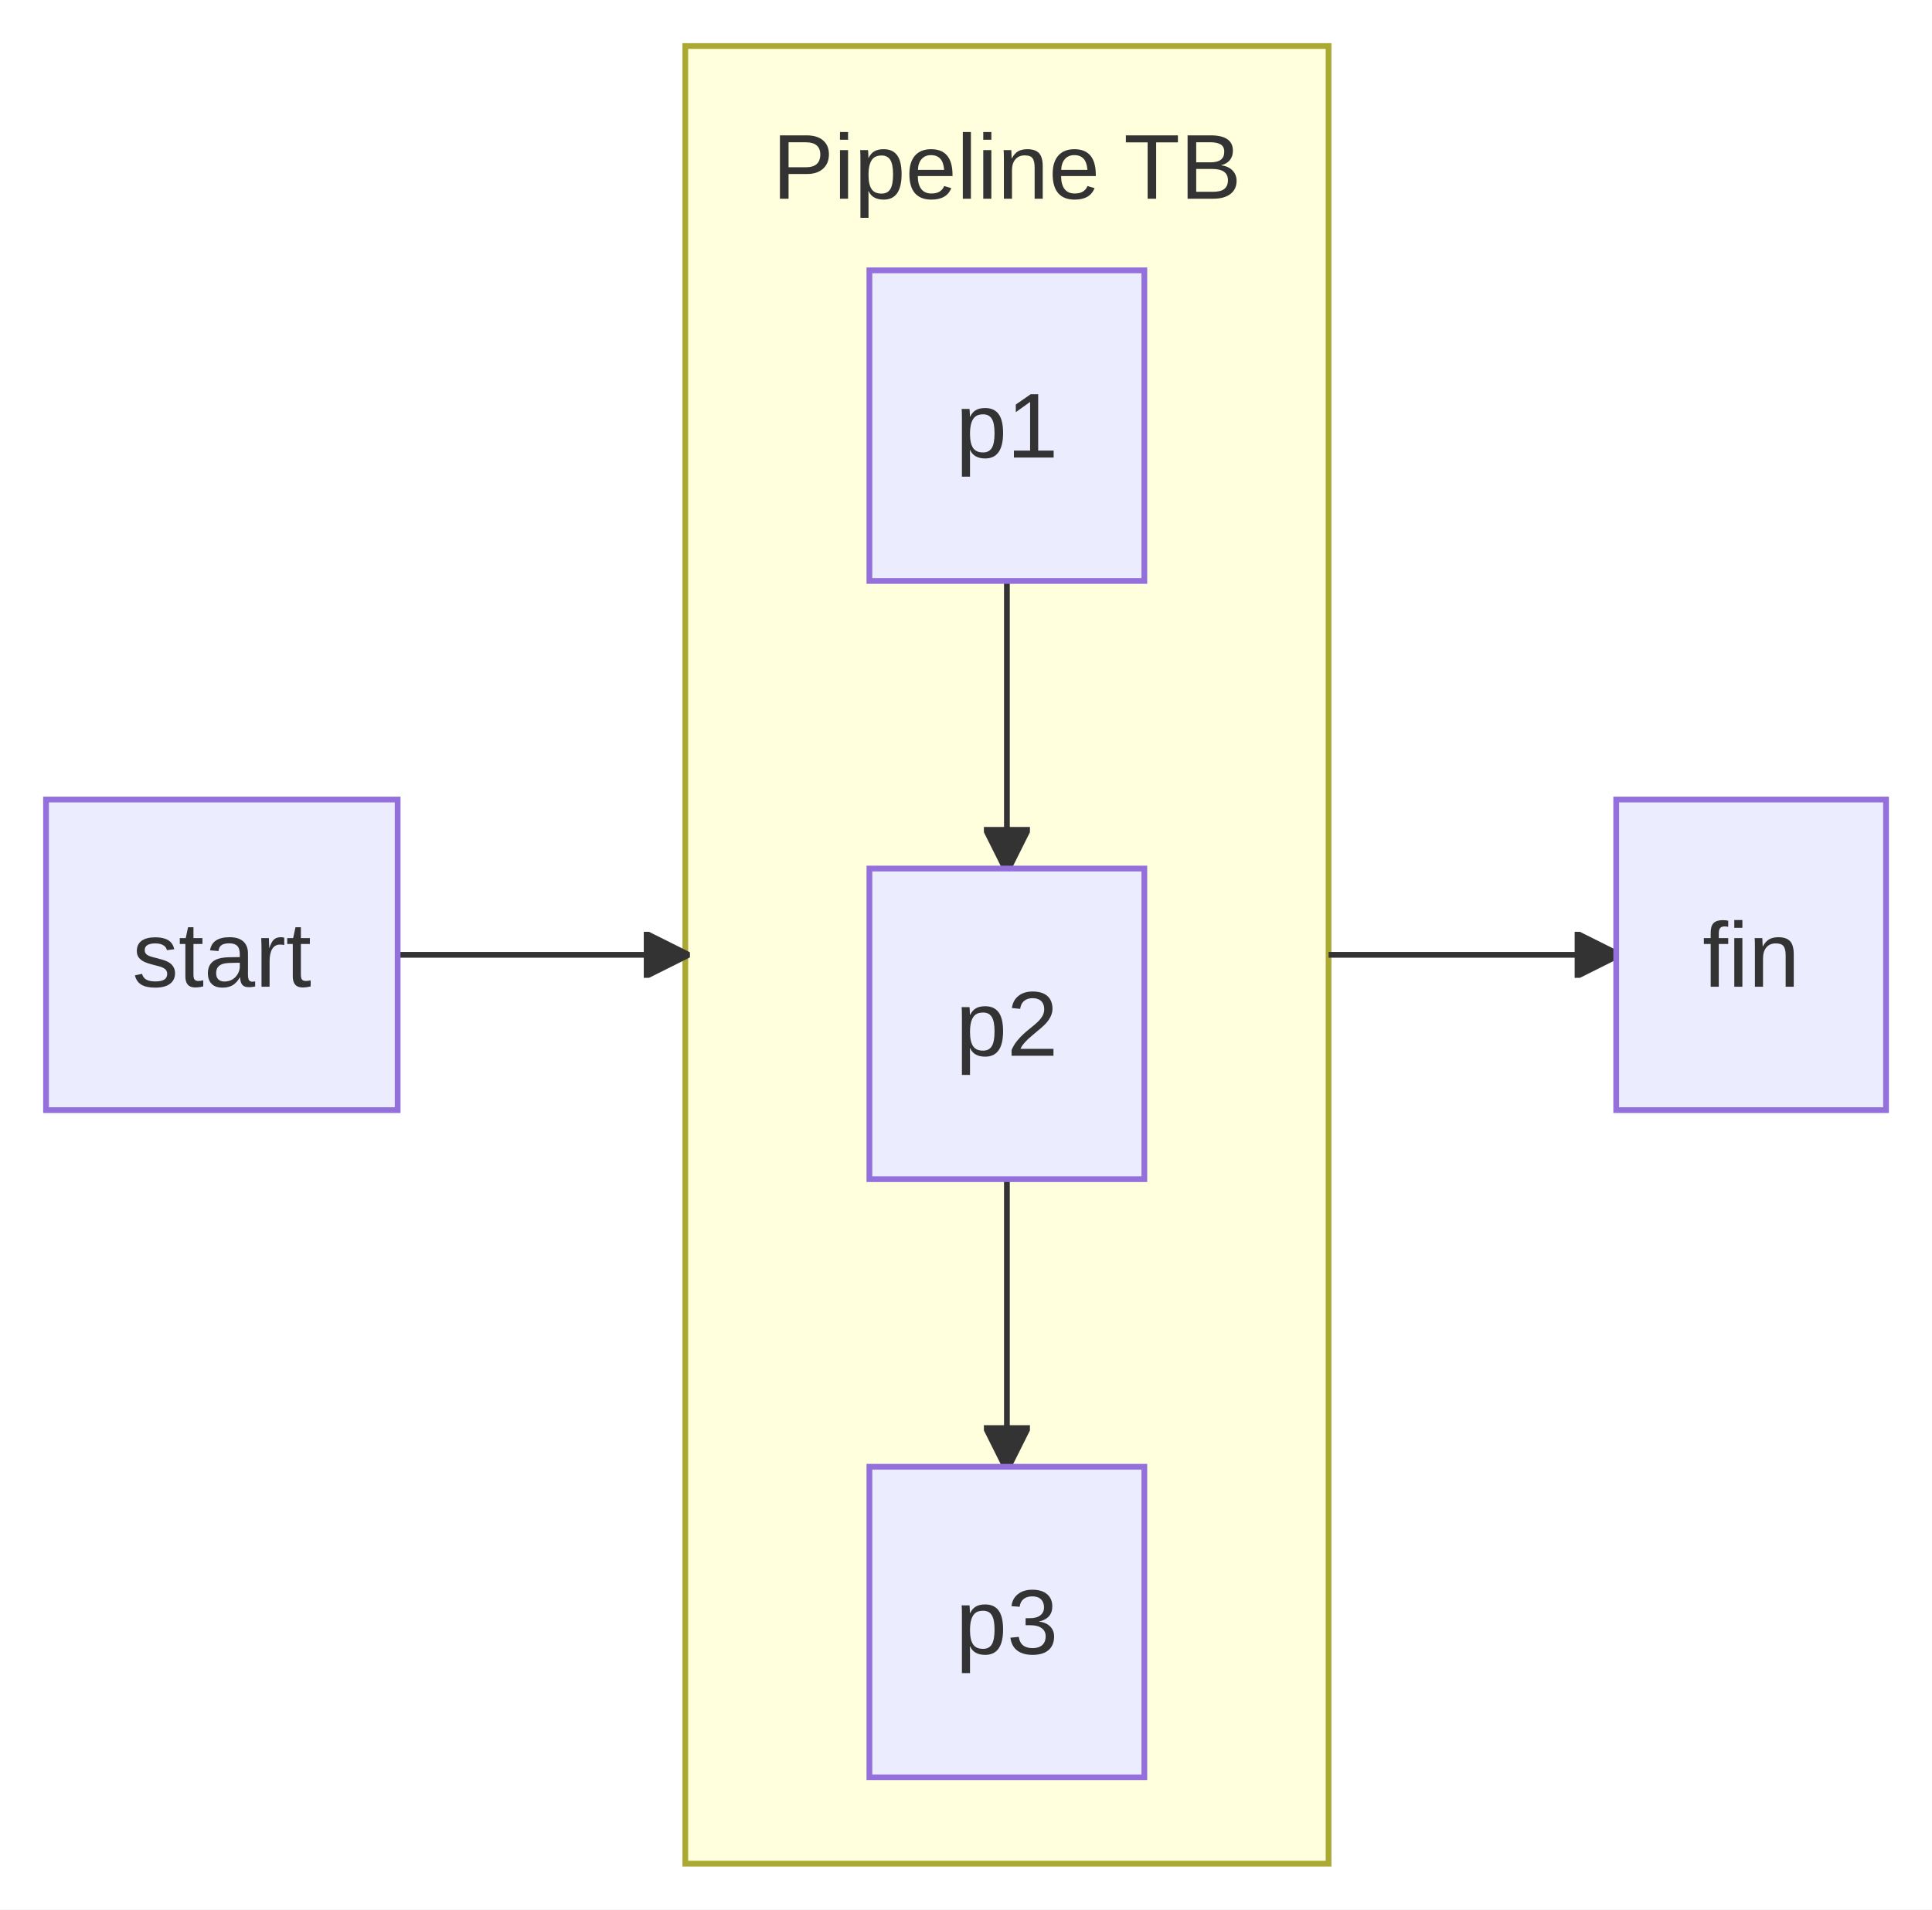
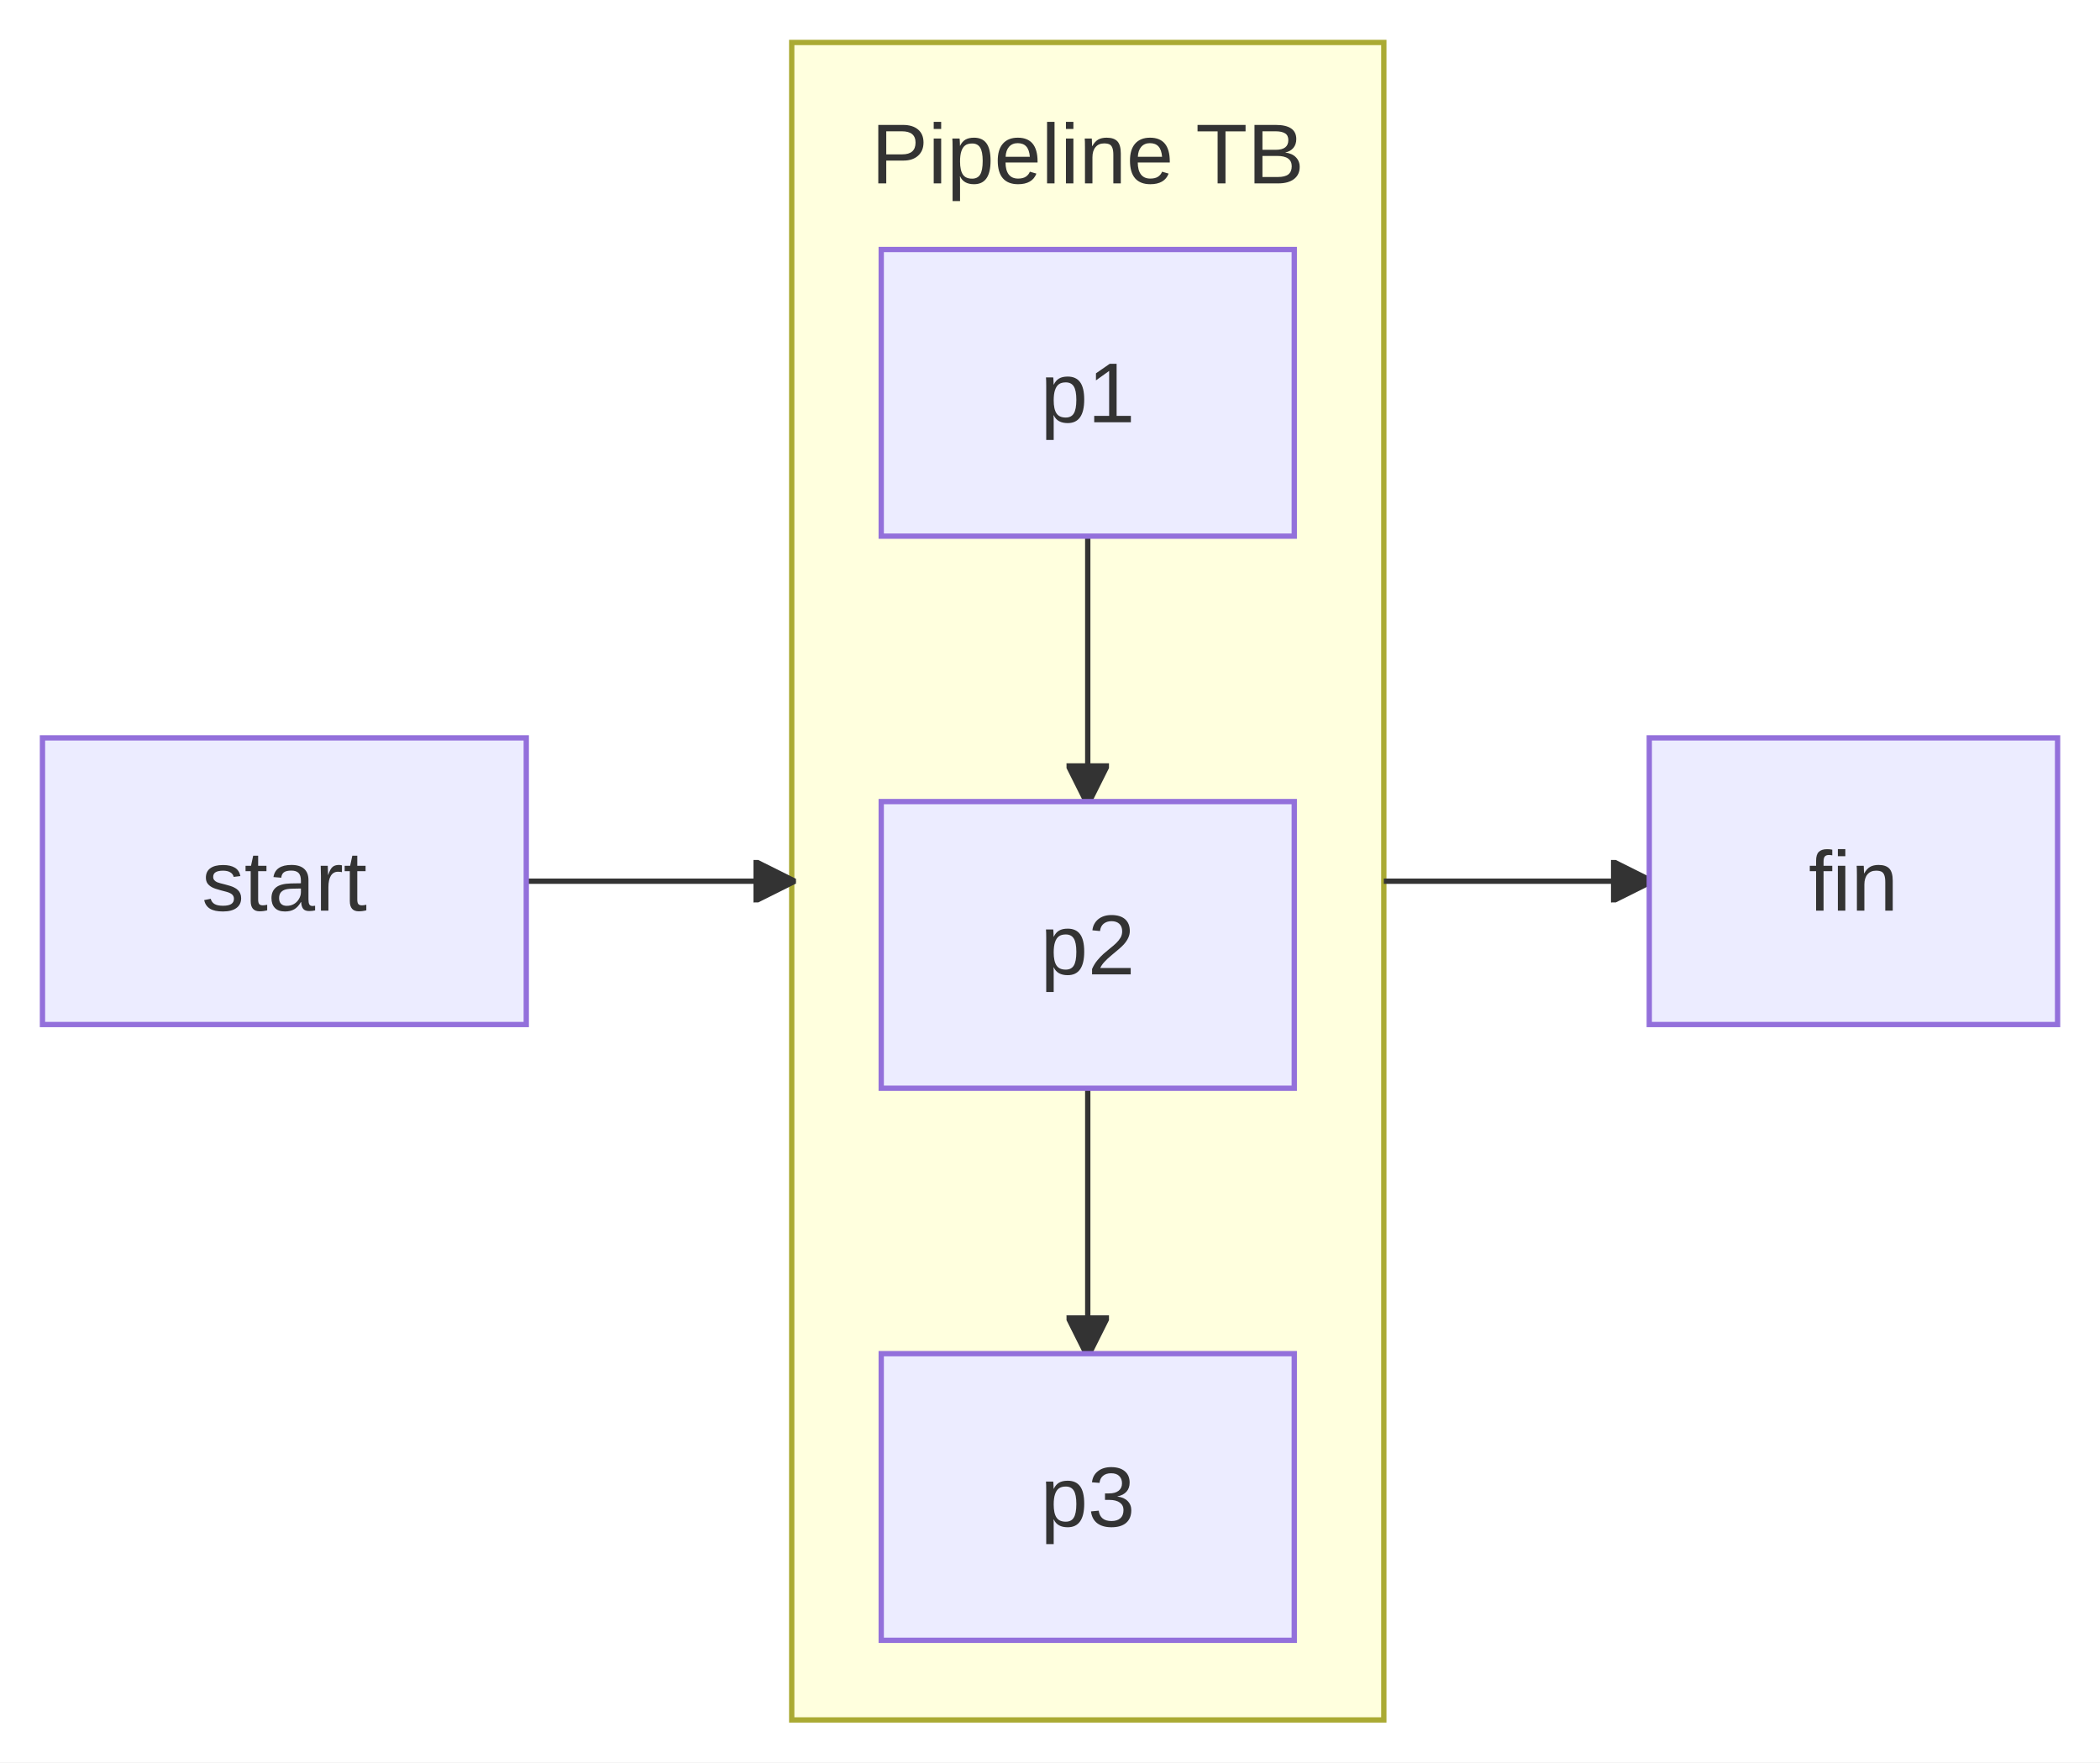
- <svg xmlns="http://www.w3.org/2000/svg" id="mermaid" class="flowchart" width="335.82" height="332" viewBox="-8 -166 335.82 332" role="graphics-document document" aria-roledescription="flowchart-v2">
+ <svg xmlns="http://www.w3.org/2000/svg" id="mermaid" class="flowchart" width="395.56" height="332" viewBox="-8 -166 395.56 332" role="graphics-document document" aria-roledescription="flowchart-v2">
  <style>#mermaid{font-family:"trebuchet ms",verdana,arial,sans-serif;font-size:16px;fill:#333;}#mermaid .node rect,#mermaid .node circle,#mermaid .node ellipse,#mermaid .node polygon,#mermaid .node path{fill:#ECECFF;stroke:#9370DB;stroke-width:1px;}#mermaid .flowchart-link{stroke:#333333;fill:none;stroke-width:1px;}#mermaid .thick{stroke-width:3.5px;}#mermaid .dotted{stroke-dasharray:3;}#mermaid .edgeLabel rect{fill:rgba(232,232,232,0.8);stroke:none;}#mermaid .cluster rect{fill:#ffffde;stroke:#aaaa33;stroke-width:1px;}#mermaid .marker{fill:#333333;stroke:#333333;}#mermaid text{fill:#333;text-anchor:middle;dominant-baseline:central;}#mermaid .title{font-size:18px;}</style>
  <defs>
    <marker id="mm-arrow-end" class="marker" viewBox="0 0 10 10" refX="9" refY="5" markerUnits="userSpaceOnUse" markerWidth="8" markerHeight="8" orient="auto">
      <path d="M 0 0 L 10 5 L 0 10 z" class="marker" />
    </marker>
    <marker id="mm-arrow-start" class="marker" viewBox="0 0 10 10" refX="1" refY="5" markerUnits="userSpaceOnUse" markerWidth="8" markerHeight="8" orient="auto">
      <path d="M 10 0 L 0 5 L 10 10 z" class="marker" />
    </marker>
    <marker id="mm-circle-end" class="marker" viewBox="0 0 10 10" refX="9" refY="5" markerUnits="userSpaceOnUse" markerWidth="10" markerHeight="10" orient="auto">
      <circle cx="5" cy="5" r="4" class="marker" />
    </marker>
    <marker id="mm-circle-start" class="marker" viewBox="0 0 10 10" refX="1" refY="5" markerUnits="userSpaceOnUse" markerWidth="10" markerHeight="10" orient="auto">
      <circle cx="5" cy="5" r="4" class="marker" />
    </marker>
    <marker id="mm-cross-end" class="marker" viewBox="0 0 11 11" refX="10" refY="5.5" markerUnits="userSpaceOnUse" markerWidth="11" markerHeight="11" orient="auto">
      <path d="M 1 1 L 10 10 M 10 1 L 1 10" class="marker" style="stroke-width:2px" />
    </marker>
    <marker id="mm-cross-start" class="marker" viewBox="0 0 11 11" refX="1" refY="5.5" markerUnits="userSpaceOnUse" markerWidth="11" markerHeight="11" orient="auto">
      <path d="M 1 1 L 10 10 M 10 1 L 1 10" class="marker" style="stroke-width:2px" />
    </marker>
  </defs>
-   <rect x="-8" y="-166" width="335.82" height="332" fill="white" />
+   <rect x="-8" y="-166" width="395.56" height="332" fill="white" />
  <g class="root">
    <g class="clusters">
      <g class="cluster" id="S1">
-         <rect x="111.12" y="-158" width="111.81" height="316" />
-         <text class="cluster-label" x="167.02" y="-137">Pipeline TB</text>
+         <rect x="141.13" y="-158" width="111.53" height="316" />
+         <text class="cluster-label" x="196.89" y="-137">Pipeline TB</text>
      </g>
    </g>
    <g class="edgePaths">
-       <path id="L_start_S1_0" class="flowchart-link" d="M61.12,0L111.12,0" marker-end="url(#mm-arrow-end)" />
-       <path id="L_p1_p2_1" class="flowchart-link" d="M167.02,-65L167.02,-15" marker-end="url(#mm-arrow-end)" />
-       <path id="L_p2_p3_2" class="flowchart-link" d="M167.02,39L167.02,89" marker-end="url(#mm-arrow-end)" />
-       <path id="L_S1_fin_3" class="flowchart-link" d="M222.93,0L272.93,0" marker-end="url(#mm-arrow-end)" />
+       <path id="L_start_S1_0" class="flowchart-link" d="M91.13,0L141.13,0" marker-end="url(#mm-arrow-end)" />
+       <path id="L_p1_p2_1" class="flowchart-link" d="M196.89,-65L196.89,-15" marker-end="url(#mm-arrow-end)" />
+       <path id="L_p2_p3_2" class="flowchart-link" d="M196.89,39L196.89,89" marker-end="url(#mm-arrow-end)" />
+       <path id="L_S1_fin_3" class="flowchart-link" d="M252.66,0L302.66,0" marker-end="url(#mm-arrow-end)" />
    </g>
    <g class="edgeLabels" />
    <g class="nodes">
-       <g class="node default" id="flowchart-start-0" transform="translate(30.56,0)">
-         <rect x="-30.56" y="-27" width="61.12" height="54" />
+       <g class="node default" id="flowchart-start-0" transform="translate(45.56,0)">
+         <rect x="-45.56" y="-27" width="91.13" height="54" />
        <text class="nodeLabel" x="0" y="0">start</text>
      </g>
-       <g class="node default" id="flowchart-p1-2" transform="translate(167.02,-92)">
-         <rect x="-23.9" y="-27" width="47.79" height="54" />
+       <g class="node default" id="flowchart-p1-2" transform="translate(196.89,-92)">
+         <rect x="-38.9" y="-27" width="77.8" height="54" />
        <text class="nodeLabel" x="0" y="0">p1</text>
      </g>
-       <g class="node default" id="flowchart-p2-3" transform="translate(167.02,12)">
-         <rect x="-23.9" y="-27" width="47.79" height="54" />
+       <g class="node default" id="flowchart-p2-3" transform="translate(196.89,12)">
+         <rect x="-38.9" y="-27" width="77.8" height="54" />
        <text class="nodeLabel" x="0" y="0">p2</text>
      </g>
-       <g class="node default" id="flowchart-p3-4" transform="translate(167.02,116)">
-         <rect x="-23.9" y="-27" width="47.79" height="54" />
+       <g class="node default" id="flowchart-p3-4" transform="translate(196.89,116)">
+         <rect x="-38.9" y="-27" width="77.8" height="54" />
        <text class="nodeLabel" x="0" y="0">p3</text>
      </g>
-       <g class="node default" id="flowchart-fin-5" transform="translate(296.38,0)">
-         <rect x="-23.45" y="-27" width="46.9" height="54" />
+       <g class="node default" id="flowchart-fin-5" transform="translate(341.11,0)">
+         <rect x="-38.45" y="-27" width="76.91" height="54" />
        <text class="nodeLabel" x="0" y="0">fin</text>
      </g>
    </g>
  </g>
</svg>
